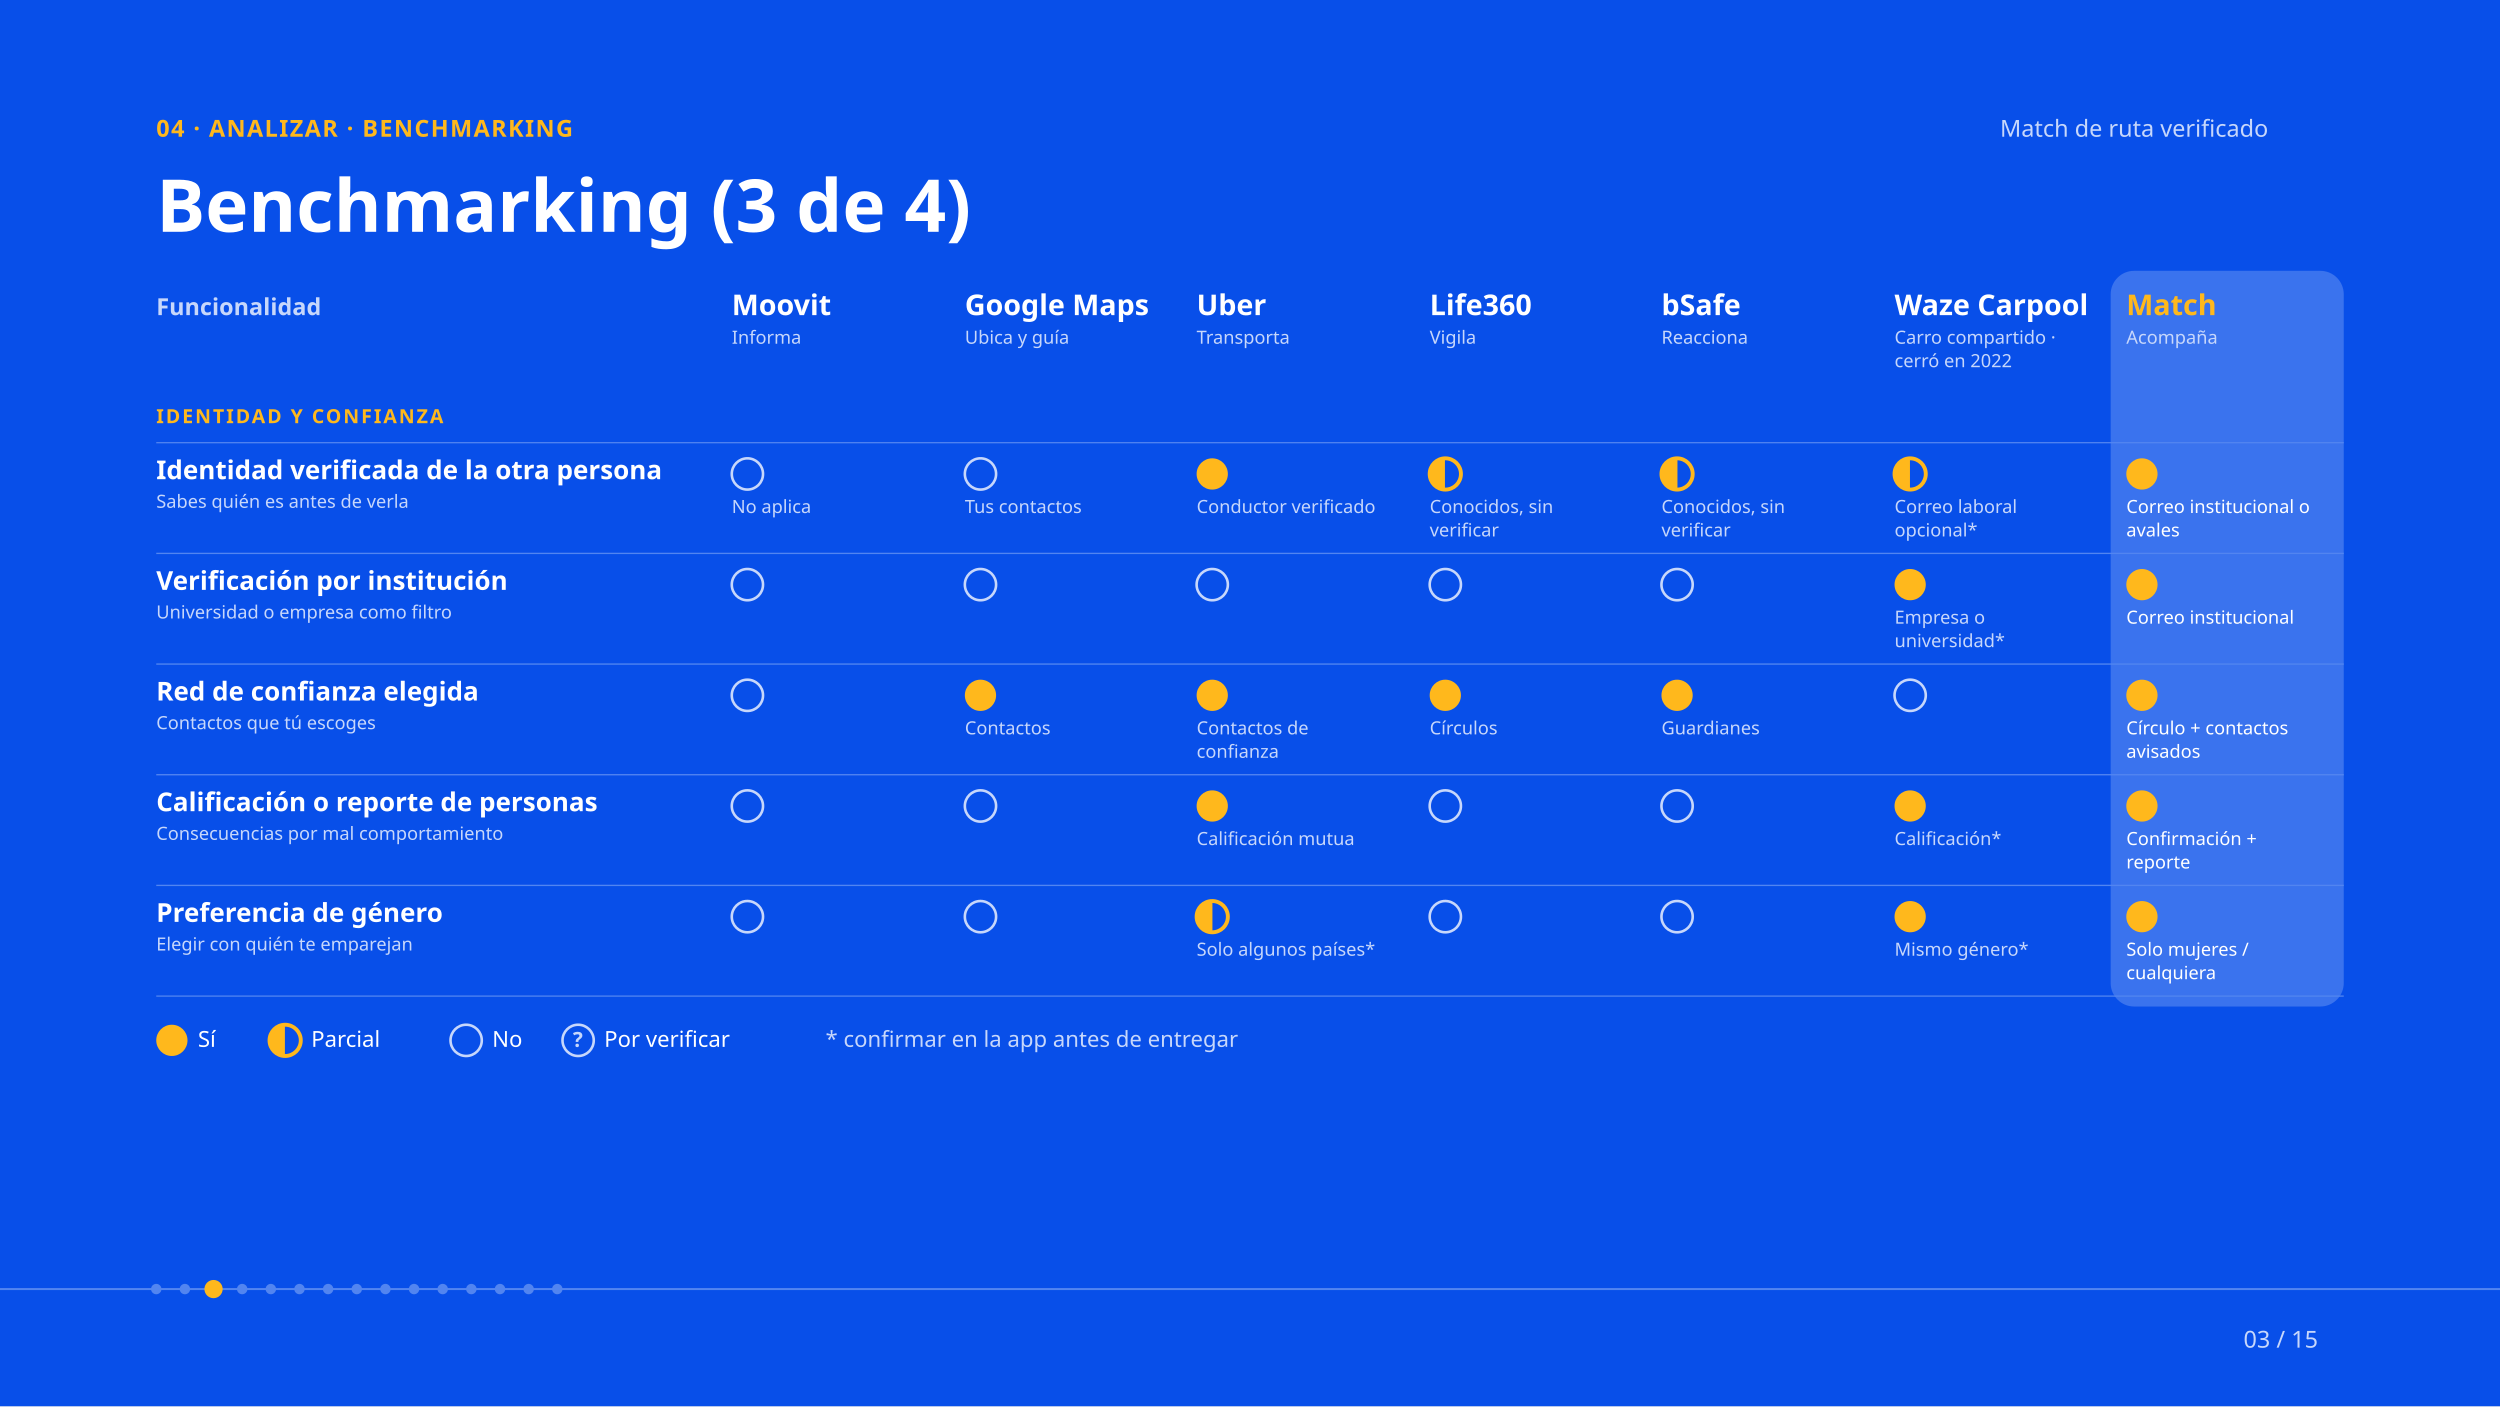
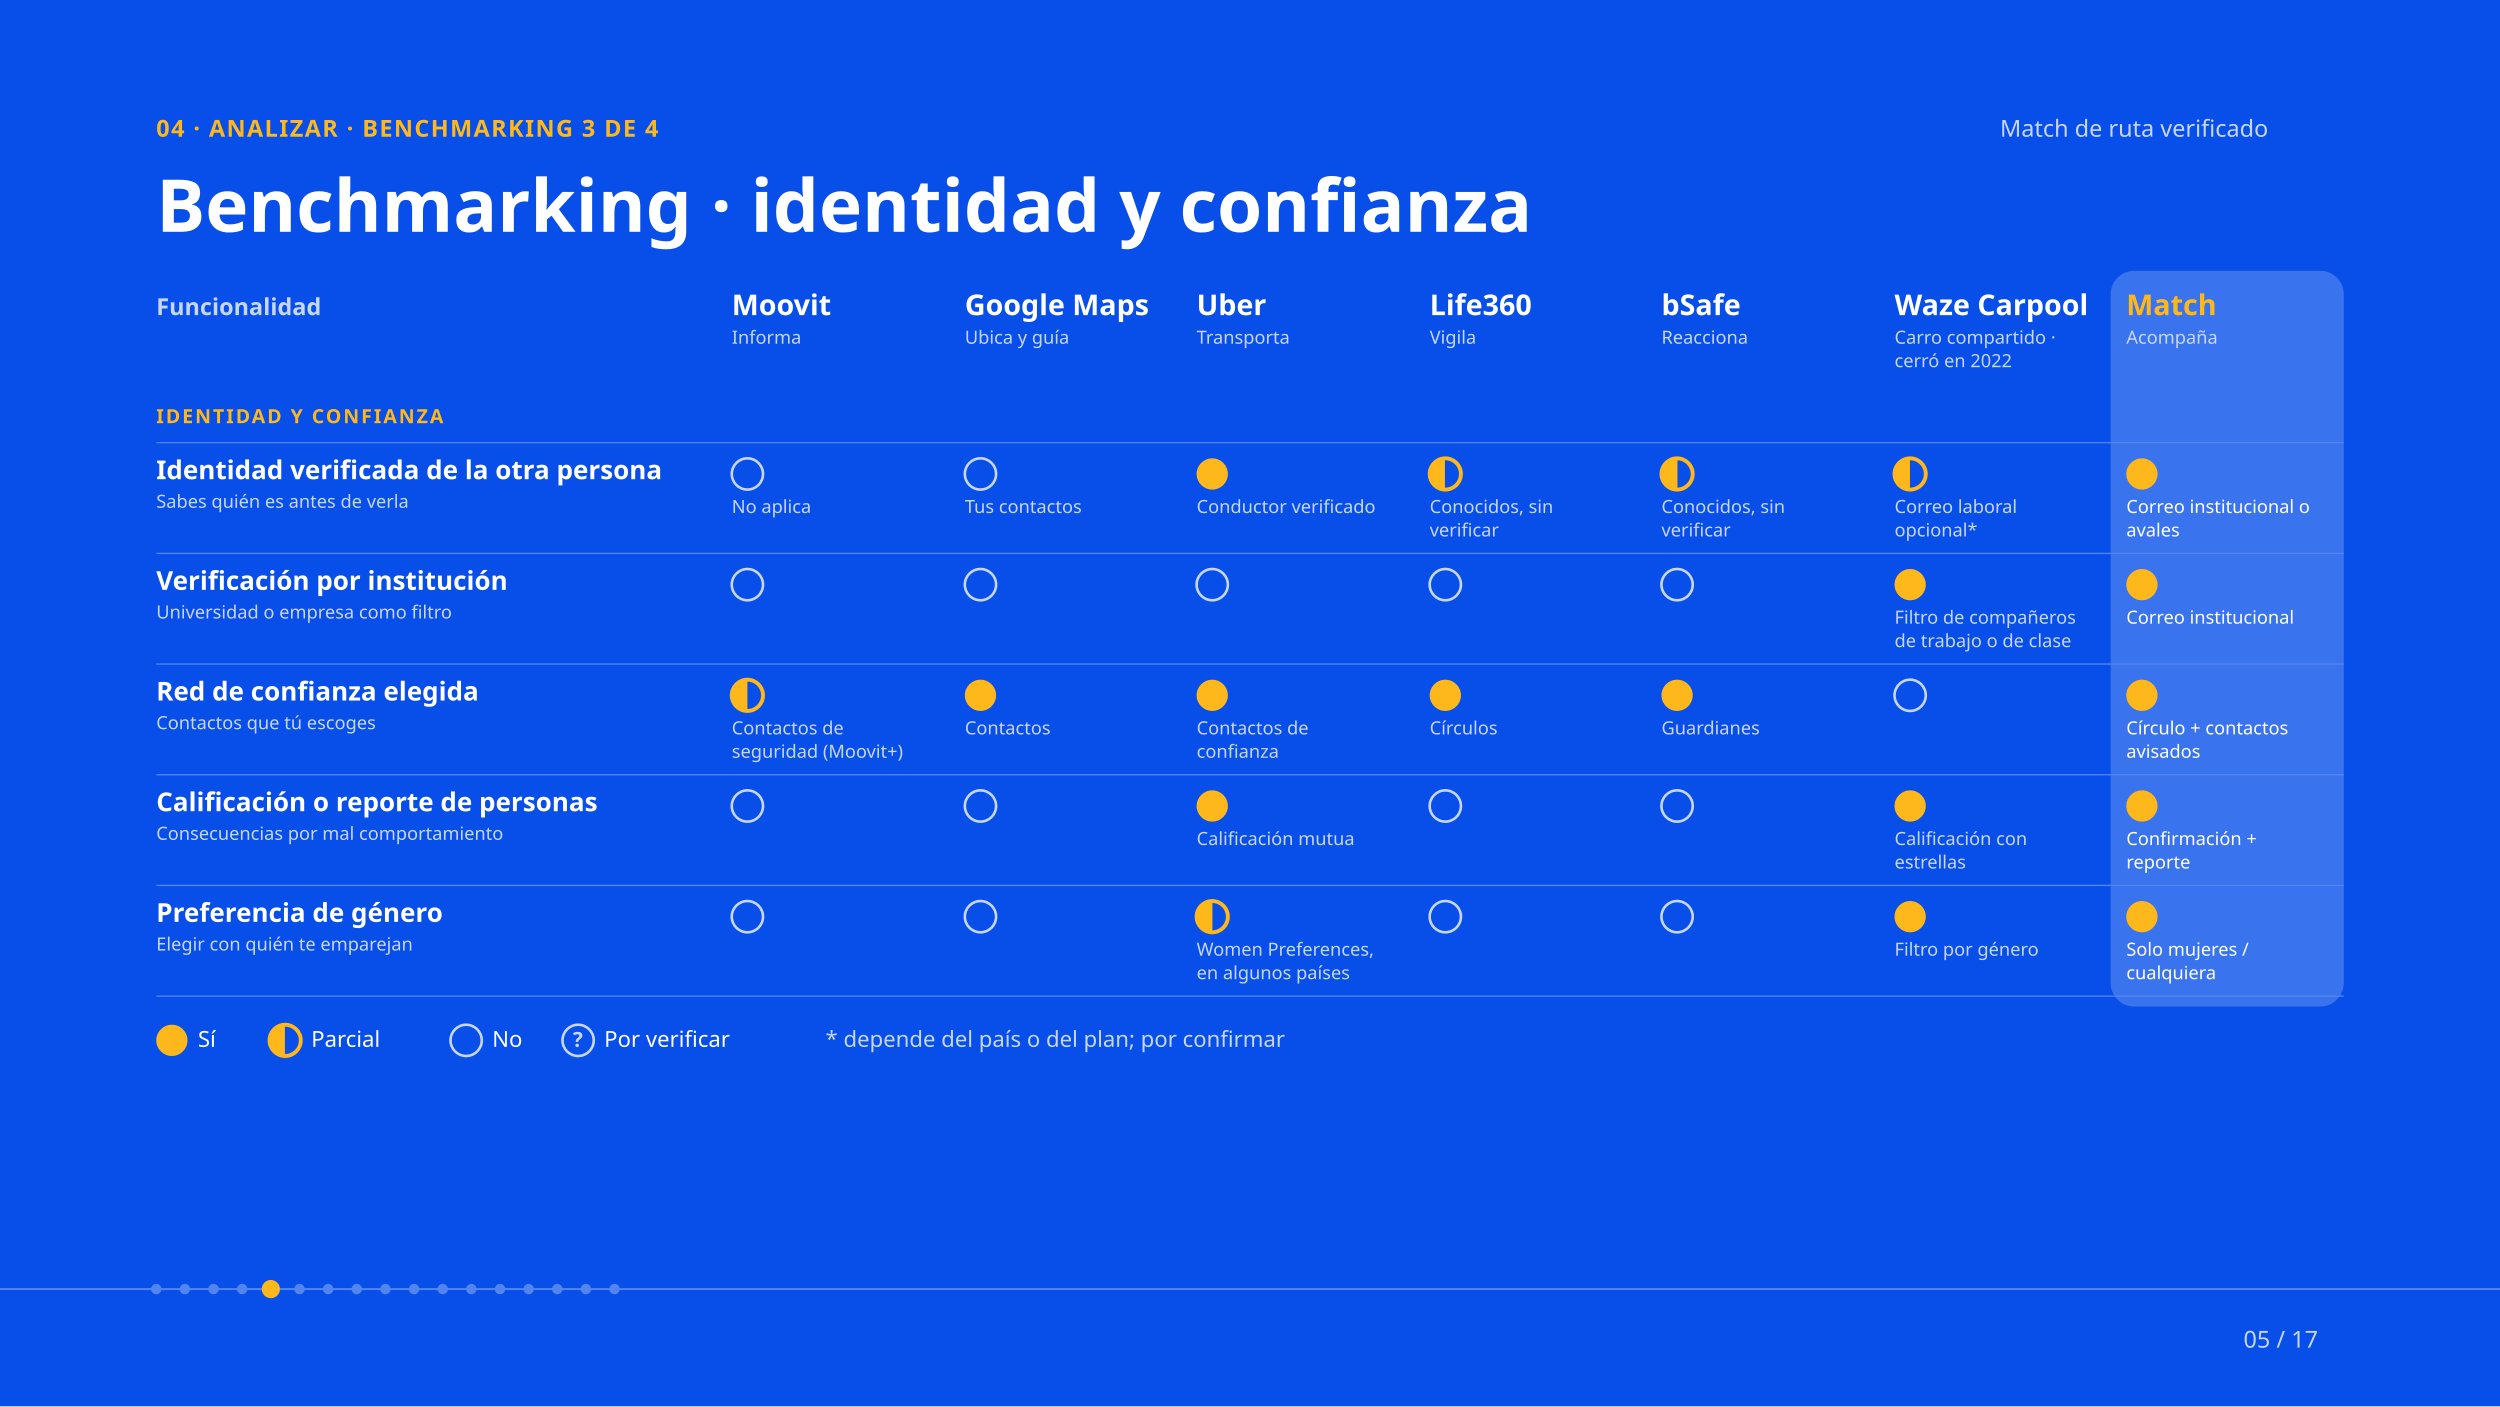
<svg xmlns="http://www.w3.org/2000/svg" width="1920" height="1080" viewBox="0 0 1920 1080">
  <rect id="Fondo" x="0" y="0" width="1920" height="1080" fill="#084FE9" />
  <text y="105" font-family="Space Mono" font-size="18" font-weight="700" fill="#FFB81C" letter-spacing="1.08">
-     <tspan x="120" dy="0">04 · ANALIZAR · BENCHMARKING</tspan>
+     <tspan x="120" dy="0">04 · ANALIZAR · BENCHMARKING 3 DE 4</tspan>
  </text>
  <text y="105" font-family="Space Mono" font-size="18" font-weight="400" fill="#C7D7FB">
    <tspan x="1536" dy="0">Match de ruta verificado</tspan>
  </text>
  <text y="178" font-family="Space Grotesk" font-size="56" font-weight="700" fill="#FFFFFF">
-     <tspan x="120" dy="0">Benchmarking (3 de 4)</tspan>
+     <tspan x="120" dy="0">Benchmarking · identidad y confianza</tspan>
  </text>
  <path d="M 0 990 L 1920 990" fill="none" stroke="#5285F0" stroke-width="1.5" stroke-linejoin="round" />
  <circle cx="120" cy="990" r="4" fill="#5285F0" />
  <circle cx="142" cy="990" r="4" fill="#5285F0" />
-   <circle cx="164" cy="990" r="7" fill="#FFB81C" />
+   <circle cx="164" cy="990" r="4" fill="#5285F0" />
  <circle cx="186" cy="990" r="4" fill="#5285F0" />
-   <circle cx="208" cy="990" r="4" fill="#5285F0" />
+   <circle cx="208" cy="990" r="7" fill="#FFB81C" />
  <circle cx="230" cy="990" r="4" fill="#5285F0" />
  <circle cx="252" cy="990" r="4" fill="#5285F0" />
  <circle cx="274" cy="990" r="4" fill="#5285F0" />
  <circle cx="296" cy="990" r="4" fill="#5285F0" />
  <circle cx="318" cy="990" r="4" fill="#5285F0" />
  <circle cx="340" cy="990" r="4" fill="#5285F0" />
  <circle cx="362" cy="990" r="4" fill="#5285F0" />
  <circle cx="384" cy="990" r="4" fill="#5285F0" />
  <circle cx="406" cy="990" r="4" fill="#5285F0" />
  <circle cx="428" cy="990" r="4" fill="#5285F0" />
+   <circle cx="450" cy="990" r="4" fill="#5285F0" />
+   <circle cx="472" cy="990" r="4" fill="#5285F0" />
  <text y="1035" font-family="Space Mono" font-size="18" font-weight="400" fill="#C7D7FB">
-     <tspan x="1723" dy="0">03 / 15</tspan>
+     <tspan x="1723" dy="0">05 / 17</tspan>
  </text>
  <rect x="1621" y="208" width="179" height="565" fill="#3A73EE" rx="18" ry="18" />
  <text y="242" font-family="Space Grotesk" font-size="22" font-weight="700" fill="#FFFFFF">
    <tspan x="562" dy="0">Moovit</tspan>
  </text>
  <text y="264" font-family="Space Mono" font-size="14" font-weight="400" fill="#C7D7FB">
    <tspan x="562" dy="0">Informa</tspan>
  </text>
  <text y="242" font-family="Space Grotesk" font-size="22" font-weight="700" fill="#FFFFFF">
    <tspan x="741" dy="0">Google Maps</tspan>
  </text>
  <text y="264" font-family="Space Mono" font-size="14" font-weight="400" fill="#C7D7FB">
    <tspan x="741" dy="0">Ubica y guía</tspan>
  </text>
  <text y="242" font-family="Space Grotesk" font-size="22" font-weight="700" fill="#FFFFFF">
    <tspan x="919" dy="0">Uber</tspan>
  </text>
  <text y="264" font-family="Space Mono" font-size="14" font-weight="400" fill="#C7D7FB">
    <tspan x="919" dy="0">Transporta</tspan>
  </text>
  <text y="242" font-family="Space Grotesk" font-size="22" font-weight="700" fill="#FFFFFF">
    <tspan x="1098" dy="0">Life360</tspan>
  </text>
  <text y="264" font-family="Space Mono" font-size="14" font-weight="400" fill="#C7D7FB">
    <tspan x="1098" dy="0">Vigila</tspan>
  </text>
  <text y="242" font-family="Space Grotesk" font-size="22" font-weight="700" fill="#FFFFFF">
    <tspan x="1276" dy="0">bSafe</tspan>
  </text>
  <text y="264" font-family="Space Mono" font-size="14" font-weight="400" fill="#C7D7FB">
    <tspan x="1276" dy="0">Reacciona</tspan>
  </text>
  <text y="242" font-family="Space Grotesk" font-size="22" font-weight="700" fill="#FFFFFF">
    <tspan x="1455" dy="0">Waze Carpool</tspan>
  </text>
  <text y="264" font-family="Space Mono" font-size="14" font-weight="400" fill="#C7D7FB">
    <tspan x="1455" dy="0">Carro compartido ·</tspan>
    <tspan x="1455" dy="18">cerró en 2022</tspan>
  </text>
  <text y="242" font-family="Space Grotesk" font-size="22" font-weight="700" fill="#FFB81C">
    <tspan x="1633" dy="0">Match</tspan>
  </text>
  <text y="264" font-family="Space Mono" font-size="14" font-weight="400" fill="#C7D7FB">
    <tspan x="1633" dy="0">Acompaña</tspan>
  </text>
  <text y="242" font-family="Space Mono" font-size="18" font-weight="700" fill="#C7D7FB">
    <tspan x="120" dy="0">Funcionalidad</tspan>
  </text>
  <text y="325" font-family="Space Mono" font-size="15" font-weight="700" fill="#FFB81C" letter-spacing="1.50">
    <tspan x="120" dy="0">IDENTIDAD Y CONFIANZA</tspan>
  </text>
  <path d="M 120 340 L 1800 340" fill="none" stroke="#5285F0" stroke-width="1" stroke-linejoin="round" />
  <text y="368" font-family="Space Grotesk" font-size="20" font-weight="700" fill="#FFFFFF">
    <tspan x="120" dy="0">Identidad verificada de la otra persona</tspan>
  </text>
  <text y="390" font-family="Space Grotesk" font-size="14" font-weight="400" fill="#C7D7FB">
    <tspan x="120" dy="0">Sabes quién es antes de verla</tspan>
  </text>
  <circle cx="574" cy="364" r="12" fill="#084FE9" stroke="#C7D7FB" stroke-width="2" />
  <text y="394" font-family="Space Grotesk" font-size="14" font-weight="400" fill="#C7D7FB">
    <tspan x="562" dy="0">No aplica</tspan>
  </text>
  <circle cx="753" cy="364" r="12" fill="#084FE9" stroke="#C7D7FB" stroke-width="2" />
  <text y="394" font-family="Space Grotesk" font-size="14" font-weight="400" fill="#C7D7FB">
    <tspan x="741" dy="0">Tus contactos</tspan>
  </text>
  <circle cx="931" cy="364" r="12" fill="#FFB81C" />
  <text y="394" font-family="Space Grotesk" font-size="14" font-weight="400" fill="#C7D7FB">
    <tspan x="919" dy="0">Conductor verificado</tspan>
  </text>
  <circle cx="1110" cy="364" r="12" fill="#084FE9" stroke="#FFB81C" stroke-width="3" />
  <path d="M 1109.714 351.6 A 12 12 0 0 0 1109.714 375.6 Z" fill="#FFB81C" />
  <text y="394" font-family="Space Grotesk" font-size="14" font-weight="400" fill="#C7D7FB">
    <tspan x="1098" dy="0">Conocidos, sin</tspan>
    <tspan x="1098" dy="18">verificar</tspan>
  </text>
  <circle cx="1288" cy="364" r="12" fill="#084FE9" stroke="#FFB81C" stroke-width="3" />
  <path d="M 1288.286 351.6 A 12 12 0 0 0 1288.286 375.6 Z" fill="#FFB81C" />
  <text y="394" font-family="Space Grotesk" font-size="14" font-weight="400" fill="#C7D7FB">
    <tspan x="1276" dy="0">Conocidos, sin</tspan>
    <tspan x="1276" dy="18">verificar</tspan>
  </text>
  <circle cx="1467" cy="364" r="12" fill="#084FE9" stroke="#FFB81C" stroke-width="3" />
  <path d="M 1466.857 351.6 A 12 12 0 0 0 1466.857 375.6 Z" fill="#FFB81C" />
  <text y="394" font-family="Space Grotesk" font-size="14" font-weight="400" fill="#C7D7FB">
    <tspan x="1455" dy="0">Correo laboral</tspan>
    <tspan x="1455" dy="18">opcional*</tspan>
  </text>
  <circle cx="1645" cy="364" r="12" fill="#FFB81C" />
  <text y="394" font-family="Space Grotesk" font-size="14" font-weight="400" fill="#FFFFFF">
    <tspan x="1633" dy="0">Correo institucional o</tspan>
    <tspan x="1633" dy="18">avales</tspan>
  </text>
  <path d="M 120 425 L 1800 425" fill="none" stroke="#5285F0" stroke-width="1" stroke-linejoin="round" />
  <text y="453" font-family="Space Grotesk" font-size="20" font-weight="700" fill="#FFFFFF">
    <tspan x="120" dy="0">Verificación por institución</tspan>
  </text>
  <text y="475" font-family="Space Grotesk" font-size="14" font-weight="400" fill="#C7D7FB">
    <tspan x="120" dy="0">Universidad o empresa como filtro</tspan>
  </text>
  <circle cx="574" cy="449" r="12" fill="#084FE9" stroke="#C7D7FB" stroke-width="2" />
  <circle cx="753" cy="449" r="12" fill="#084FE9" stroke="#C7D7FB" stroke-width="2" />
  <circle cx="931" cy="449" r="12" fill="#084FE9" stroke="#C7D7FB" stroke-width="2" />
  <circle cx="1110" cy="449" r="12" fill="#084FE9" stroke="#C7D7FB" stroke-width="2" />
  <circle cx="1288" cy="449" r="12" fill="#084FE9" stroke="#C7D7FB" stroke-width="2" />
  <circle cx="1467" cy="449" r="12" fill="#FFB81C" />
  <text y="479" font-family="Space Grotesk" font-size="14" font-weight="400" fill="#C7D7FB">
-     <tspan x="1455" dy="0">Empresa o</tspan>
-     <tspan x="1455" dy="18">universidad*</tspan>
+     <tspan x="1455" dy="0">Filtro de compañeros</tspan>
+     <tspan x="1455" dy="18">de trabajo o de clase</tspan>
  </text>
  <circle cx="1645" cy="449" r="12" fill="#FFB81C" />
  <text y="479" font-family="Space Grotesk" font-size="14" font-weight="400" fill="#FFFFFF">
    <tspan x="1633" dy="0">Correo institucional</tspan>
  </text>
  <path d="M 120 510 L 1800 510" fill="none" stroke="#5285F0" stroke-width="1" stroke-linejoin="round" />
  <text y="538" font-family="Space Grotesk" font-size="20" font-weight="700" fill="#FFFFFF">
    <tspan x="120" dy="0">Red de confianza elegida</tspan>
  </text>
  <text y="560" font-family="Space Grotesk" font-size="14" font-weight="400" fill="#C7D7FB">
    <tspan x="120" dy="0">Contactos que tú escoges</tspan>
  </text>
-   <circle cx="574" cy="534" r="12" fill="#084FE9" stroke="#C7D7FB" stroke-width="2" />
+   <circle cx="574" cy="534" r="12" fill="#084FE9" stroke="#FFB81C" stroke-width="3" />
+   <path d="M 574.0 521.6 A 12 12 0 0 0 574.0 545.6 Z" fill="#FFB81C" />
+   <text y="564" font-family="Space Grotesk" font-size="14" font-weight="400" fill="#C7D7FB">
+     <tspan x="562" dy="0">Contactos de</tspan>
+     <tspan x="562" dy="18">seguridad (Moovit+)</tspan>
+   </text>
  <circle cx="753" cy="534" r="12" fill="#FFB81C" />
  <text y="564" font-family="Space Grotesk" font-size="14" font-weight="400" fill="#C7D7FB">
    <tspan x="741" dy="0">Contactos</tspan>
  </text>
  <circle cx="931" cy="534" r="12" fill="#FFB81C" />
  <text y="564" font-family="Space Grotesk" font-size="14" font-weight="400" fill="#C7D7FB">
    <tspan x="919" dy="0">Contactos de</tspan>
    <tspan x="919" dy="18">confianza</tspan>
  </text>
  <circle cx="1110" cy="534" r="12" fill="#FFB81C" />
  <text y="564" font-family="Space Grotesk" font-size="14" font-weight="400" fill="#C7D7FB">
    <tspan x="1098" dy="0">Círculos</tspan>
  </text>
  <circle cx="1288" cy="534" r="12" fill="#FFB81C" />
  <text y="564" font-family="Space Grotesk" font-size="14" font-weight="400" fill="#C7D7FB">
    <tspan x="1276" dy="0">Guardianes</tspan>
  </text>
  <circle cx="1467" cy="534" r="12" fill="#084FE9" stroke="#C7D7FB" stroke-width="2" />
  <circle cx="1645" cy="534" r="12" fill="#FFB81C" />
  <text y="564" font-family="Space Grotesk" font-size="14" font-weight="400" fill="#FFFFFF">
    <tspan x="1633" dy="0">Círculo + contactos</tspan>
    <tspan x="1633" dy="18">avisados</tspan>
  </text>
  <path d="M 120 595 L 1800 595" fill="none" stroke="#5285F0" stroke-width="1" stroke-linejoin="round" />
  <text y="623" font-family="Space Grotesk" font-size="20" font-weight="700" fill="#FFFFFF">
    <tspan x="120" dy="0">Calificación o reporte de personas</tspan>
  </text>
  <text y="645" font-family="Space Grotesk" font-size="14" font-weight="400" fill="#C7D7FB">
    <tspan x="120" dy="0">Consecuencias por mal comportamiento</tspan>
  </text>
  <circle cx="574" cy="619" r="12" fill="#084FE9" stroke="#C7D7FB" stroke-width="2" />
  <circle cx="753" cy="619" r="12" fill="#084FE9" stroke="#C7D7FB" stroke-width="2" />
  <circle cx="931" cy="619" r="12" fill="#FFB81C" />
  <text y="649" font-family="Space Grotesk" font-size="14" font-weight="400" fill="#C7D7FB">
    <tspan x="919" dy="0">Calificación mutua</tspan>
  </text>
  <circle cx="1110" cy="619" r="12" fill="#084FE9" stroke="#C7D7FB" stroke-width="2" />
  <circle cx="1288" cy="619" r="12" fill="#084FE9" stroke="#C7D7FB" stroke-width="2" />
  <circle cx="1467" cy="619" r="12" fill="#FFB81C" />
  <text y="649" font-family="Space Grotesk" font-size="14" font-weight="400" fill="#C7D7FB">
-     <tspan x="1455" dy="0">Calificación*</tspan>
+     <tspan x="1455" dy="0">Calificación con</tspan>
+     <tspan x="1455" dy="18">estrellas</tspan>
  </text>
  <circle cx="1645" cy="619" r="12" fill="#FFB81C" />
  <text y="649" font-family="Space Grotesk" font-size="14" font-weight="400" fill="#FFFFFF">
    <tspan x="1633" dy="0">Confirmación +</tspan>
    <tspan x="1633" dy="18">reporte</tspan>
  </text>
  <path d="M 120 680 L 1800 680" fill="none" stroke="#5285F0" stroke-width="1" stroke-linejoin="round" />
  <text y="708" font-family="Space Grotesk" font-size="20" font-weight="700" fill="#FFFFFF">
    <tspan x="120" dy="0">Preferencia de género</tspan>
  </text>
  <text y="730" font-family="Space Grotesk" font-size="14" font-weight="400" fill="#C7D7FB">
    <tspan x="120" dy="0">Elegir con quién te emparejan</tspan>
  </text>
  <circle cx="574" cy="704" r="12" fill="#084FE9" stroke="#C7D7FB" stroke-width="2" />
  <circle cx="753" cy="704" r="12" fill="#084FE9" stroke="#C7D7FB" stroke-width="2" />
  <circle cx="931" cy="704" r="12" fill="#084FE9" stroke="#FFB81C" stroke-width="3" />
  <path d="M 931.143 691.6 A 12 12 0 0 0 931.143 715.6 Z" fill="#FFB81C" />
  <text y="734" font-family="Space Grotesk" font-size="14" font-weight="400" fill="#C7D7FB">
-     <tspan x="919" dy="0">Solo algunos países*</tspan>
+     <tspan x="919" dy="0">Women Preferences,</tspan>
+     <tspan x="919" dy="18">en algunos países</tspan>
  </text>
  <circle cx="1110" cy="704" r="12" fill="#084FE9" stroke="#C7D7FB" stroke-width="2" />
  <circle cx="1288" cy="704" r="12" fill="#084FE9" stroke="#C7D7FB" stroke-width="2" />
  <circle cx="1467" cy="704" r="12" fill="#FFB81C" />
  <text y="734" font-family="Space Grotesk" font-size="14" font-weight="400" fill="#C7D7FB">
-     <tspan x="1455" dy="0">Mismo género*</tspan>
+     <tspan x="1455" dy="0">Filtro por género</tspan>
  </text>
  <circle cx="1645" cy="704" r="12" fill="#FFB81C" />
  <text y="734" font-family="Space Grotesk" font-size="14" font-weight="400" fill="#FFFFFF">
    <tspan x="1633" dy="0">Solo mujeres /</tspan>
    <tspan x="1633" dy="18">cualquiera</tspan>
  </text>
  <path d="M 120 765 L 1800 765" fill="none" stroke="#5285F0" stroke-width="1" stroke-linejoin="round" />
  <circle cx="132" cy="799" r="12" fill="#FFB81C" />
  <text y="804" font-family="Space Mono" font-size="17" font-weight="400" fill="#FFFFFF">
    <tspan x="152" dy="0">Sí</tspan>
  </text>
  <circle cx="219" cy="799" r="12" fill="#084FE9" stroke="#FFB81C" stroke-width="3" />
  <path d="M 218.812 786.6 A 12 12 0 0 0 218.812 810.6 Z" fill="#FFB81C" />
  <text y="804" font-family="Space Mono" font-size="17" font-weight="400" fill="#FFFFFF">
    <tspan x="239" dy="0">Parcial</tspan>
  </text>
  <circle cx="358" cy="799" r="12" fill="#084FE9" stroke="#C7D7FB" stroke-width="2" />
  <text y="804" font-family="Space Mono" font-size="17" font-weight="400" fill="#FFFFFF">
    <tspan x="378" dy="0">No</tspan>
  </text>
  <circle cx="444" cy="799" r="12" fill="#084FE9" stroke="#C7D7FB" stroke-width="2" />
  <text y="804" font-family="Space Mono" font-size="16" font-weight="700" fill="#C7D7FB">
    <tspan x="440" dy="0">?</tspan>
  </text>
  <text y="804" font-family="Space Mono" font-size="17" font-weight="400" fill="#FFFFFF">
    <tspan x="464" dy="0">Por verificar</tspan>
  </text>
  <text y="804" font-family="Space Mono" font-size="17" font-weight="400" fill="#C7D7FB">
-     <tspan x="634" dy="0">* confirmar en la app antes de entregar</tspan>
+     <tspan x="634" dy="0">* depende del país o del plan; por confirmar</tspan>
  </text>
</svg>
